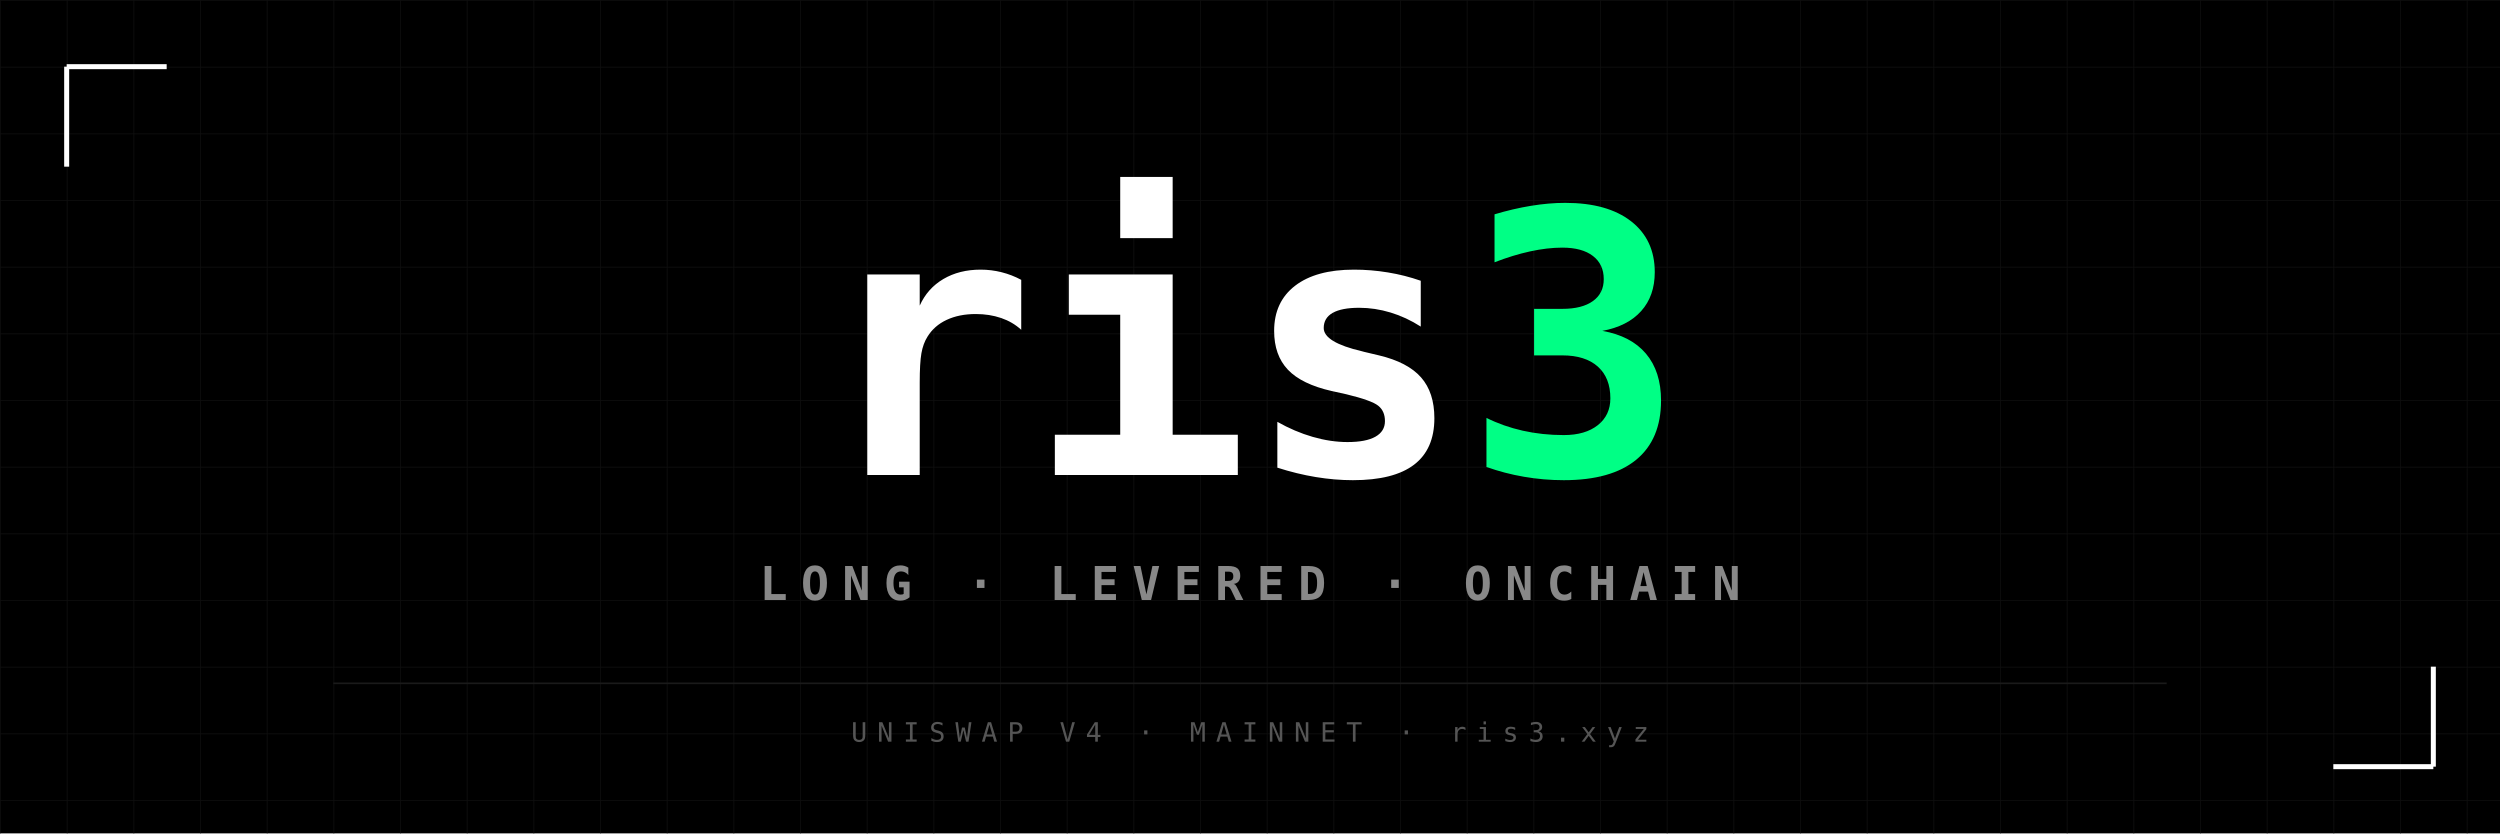
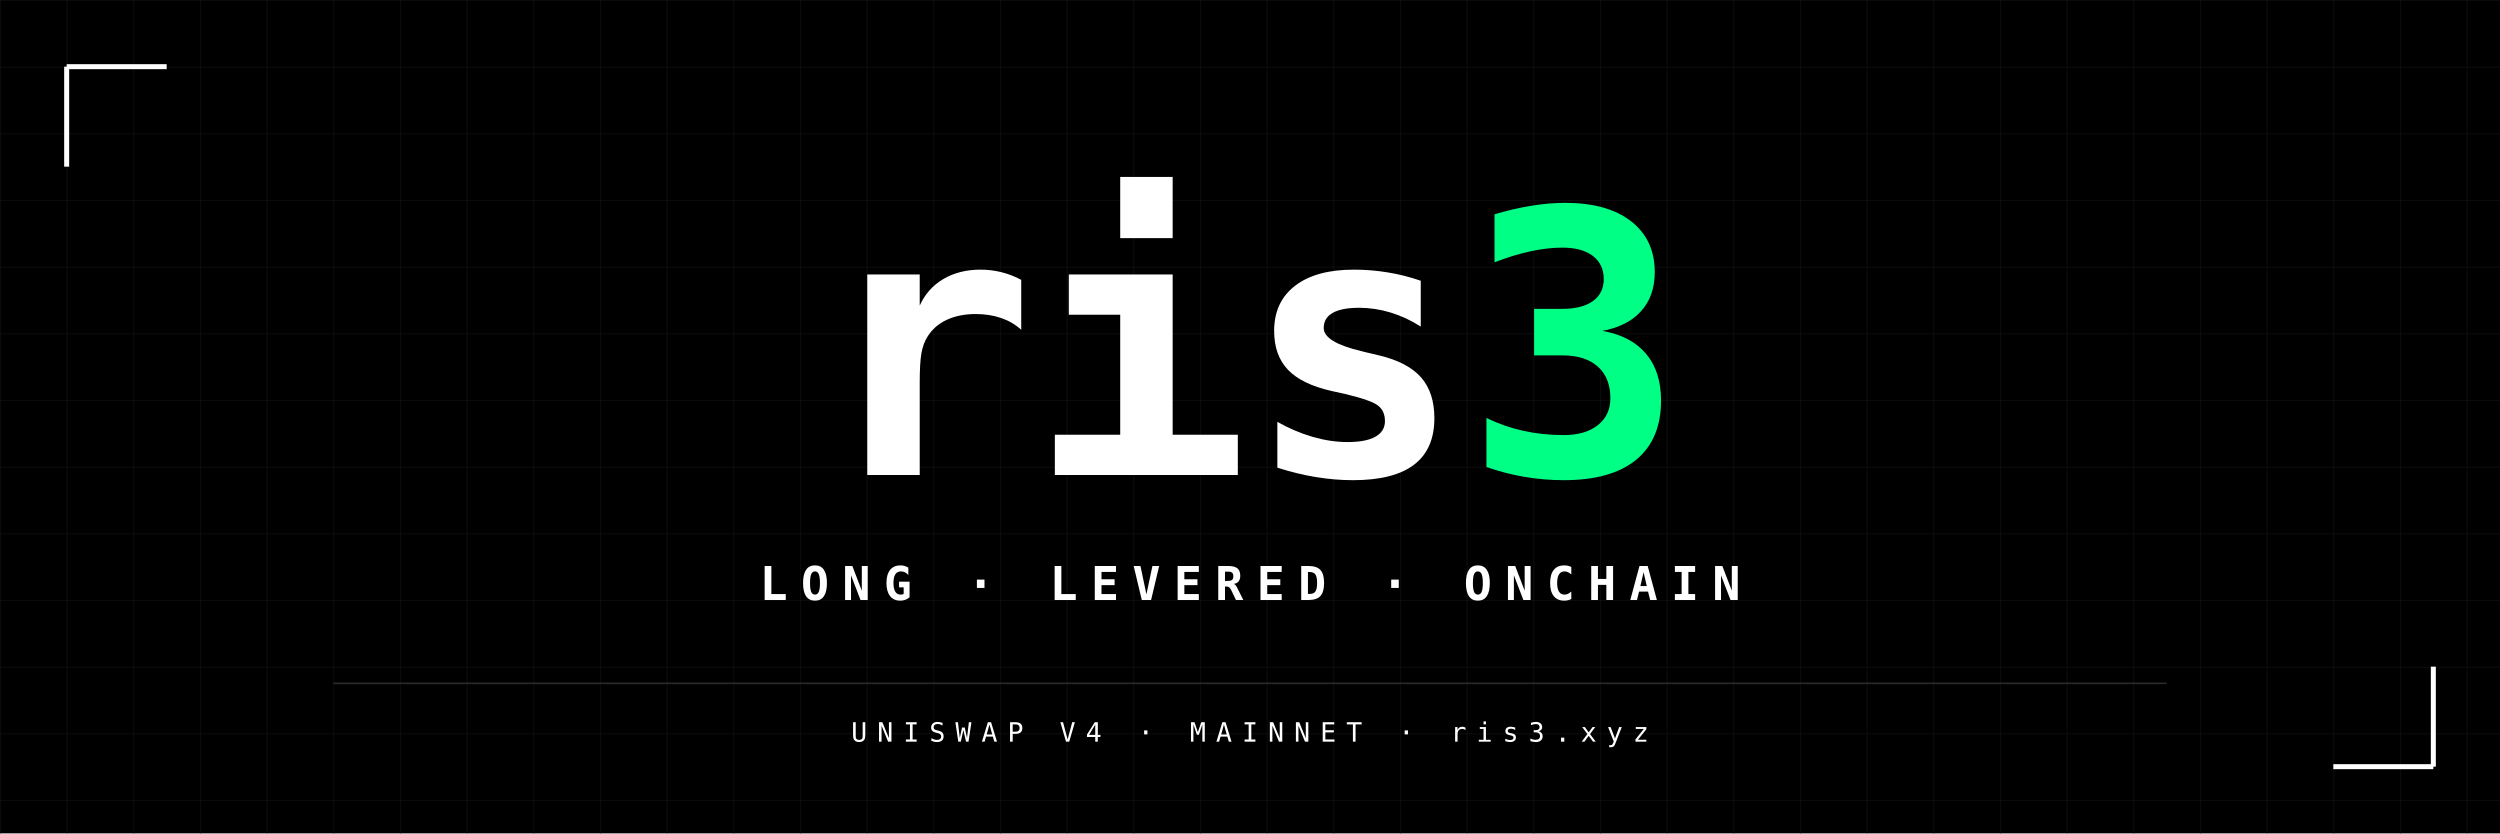
<svg xmlns="http://www.w3.org/2000/svg" viewBox="0 0 1500 500" width="1500" height="500">
  <defs>
    <pattern id="grid" width="40" height="40" patternUnits="userSpaceOnUse">
      <path d="M 40 0 L 0 0 0 40" fill="none" stroke="#0d0d0d" stroke-width="1" />
    </pattern>
  </defs>
  <rect width="1500" height="500" fill="#000000" />
  <rect width="1500" height="500" fill="url(#grid)" />
  <path d="M 40 40 L 40 100 M 40 40 L 100 40" stroke="#ffffff" stroke-width="3" fill="none" />
  <path d="M 1460 460 L 1460 400 M 1460 460 L 1400 460" stroke="#ffffff" stroke-width="3" fill="none" />
  <text x="750" y="285" font-family="'DejaVu Sans Mono', 'JetBrains Mono', 'Menlo', monospace" font-weight="bold" font-size="220" letter-spacing="-4" text-anchor="middle" fill="#ffffff">ris<tspan fill="#00ff85">3</tspan>
  </text>
-   <text x="750" y="360" font-family="'DejaVu Sans Mono', 'JetBrains Mono', monospace" font-weight="bold" font-size="28" letter-spacing="8" text-anchor="middle" fill="#888888">LONG · LEVERED · ONCHAIN</text>
-   <line x1="200" y1="410" x2="1300" y2="410" stroke="#1a1a1a" stroke-width="1" />
-   <text x="750" y="445" font-family="'DejaVu Sans Mono', monospace" font-size="16" letter-spacing="6" text-anchor="middle" fill="#555555">UNISWAP V4 · MAINNET · ris3.xyz</text>
+   <text x="750" y="360" font-family="'DejaVu Sans Mono', 'JetBrains Mono', monospace" font-weight="bold" font-size="28" letter-spacing="8" text-anchor="middle" fill="#ffffff">LONG · LEVERED · ONCHAIN</text>
+   <line x1="200" y1="410" x2="1300" y2="410" stroke="#2a2a2a" stroke-width="1" />
+   <text x="750" y="445" font-family="'DejaVu Sans Mono', monospace" font-size="16" letter-spacing="6" text-anchor="middle" fill="#ffffff">UNISWAP V4 · MAINNET · ris3.xyz</text>
</svg>
